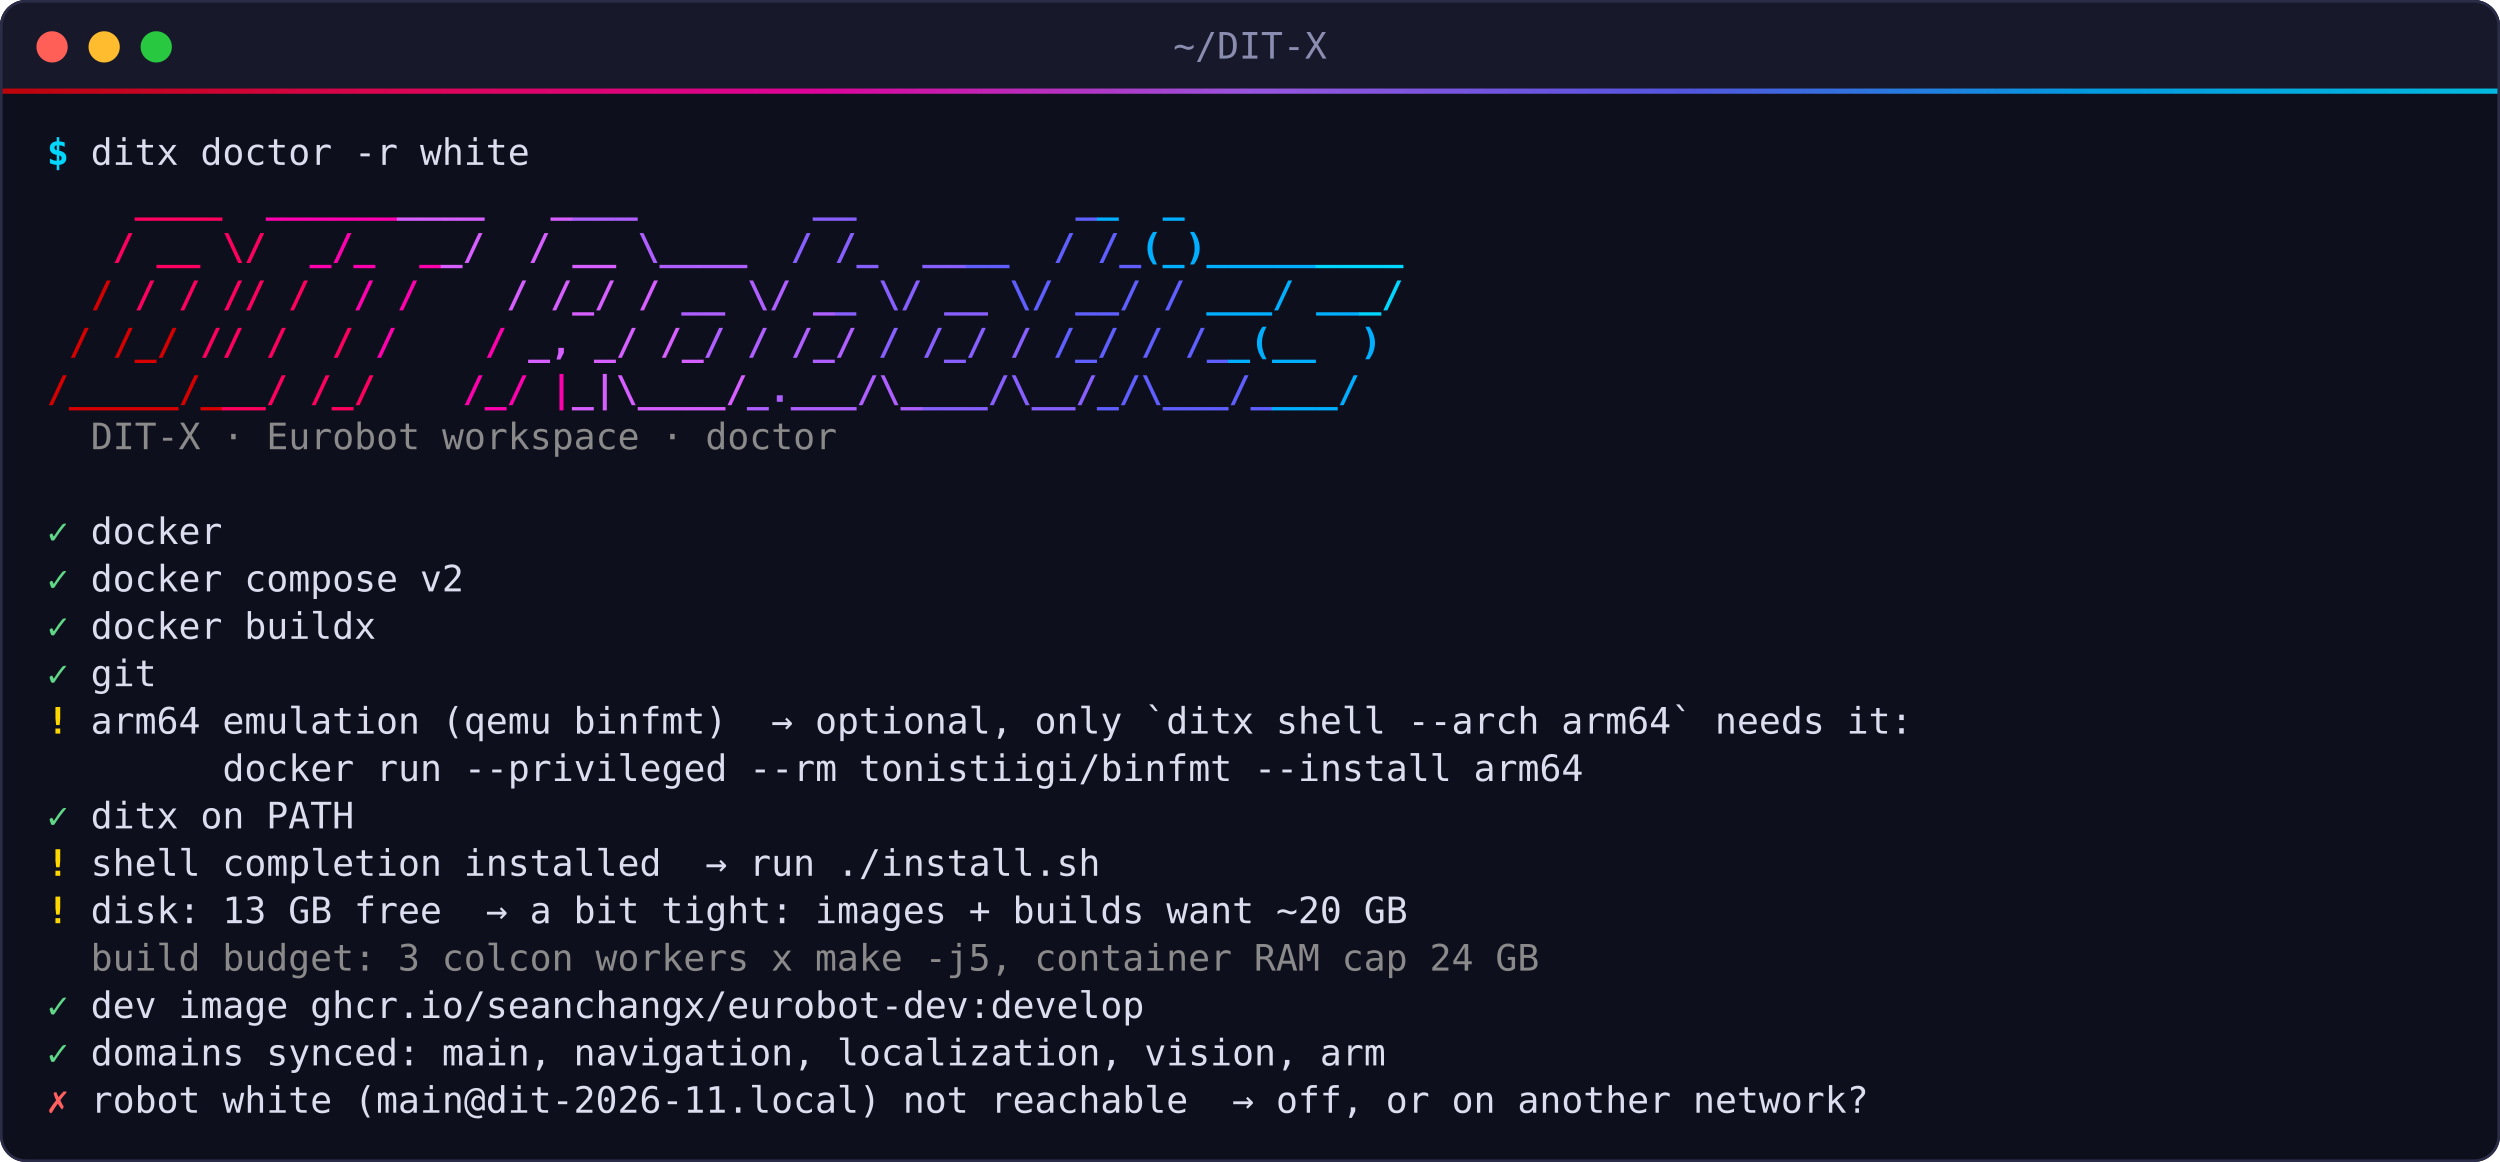
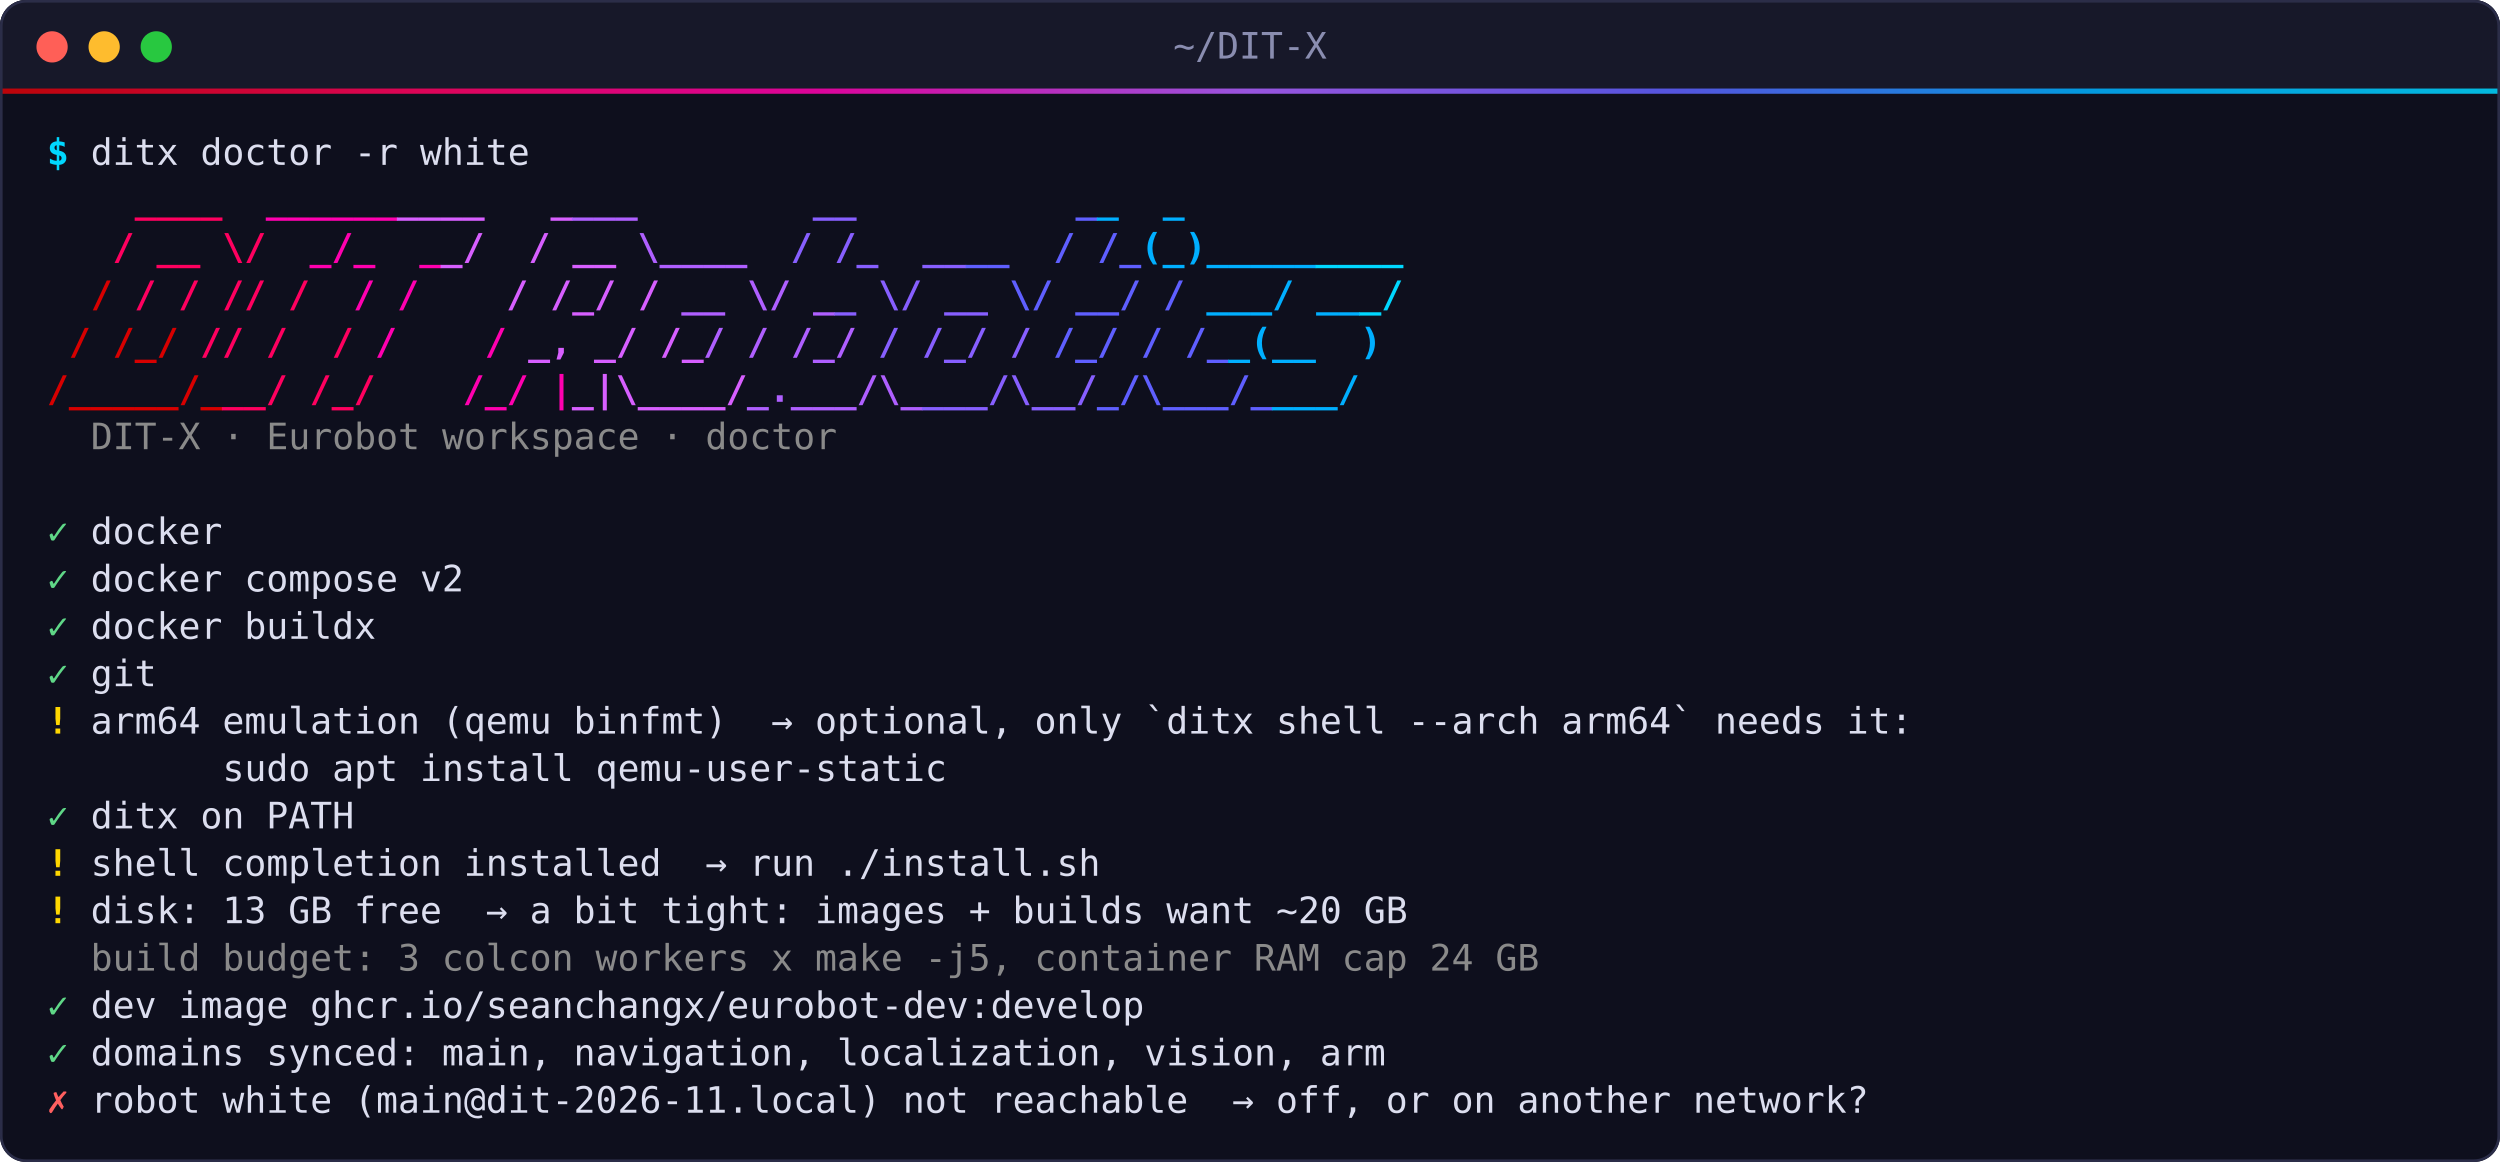
<svg xmlns="http://www.w3.org/2000/svg" width="960" height="446.2" viewBox="0 0 960 446.2" xml:space="preserve" role="img" aria-label="$ ditx doctor -r white">
  <style>.t1b6ea3 text{font-family:'JetBrains Mono', 'Cascadia Code', 'DejaVu Sans Mono', monospace;font-size:14px;white-space:pre;font-variant-ligatures:none}.t1b6ea3-0{fill:#00d7ff;font-weight:700}.t1b6ea3-1{fill:#dcdeef}.t1b6ea3-2{fill:#ff005f;font-weight:700}.t1b6ea3-3{fill:#ff00af;font-weight:700}.t1b6ea3-4{fill:#d75fff;font-weight:700}.t1b6ea3-5{fill:#af5fff;font-weight:700}.t1b6ea3-6{fill:#875fff;font-weight:700}.t1b6ea3-7{fill:#5f5fff;font-weight:700}.t1b6ea3-8{fill:#00afff;font-weight:700}.t1b6ea3-9{fill:#d70000;font-weight:700}.t1b6ea3-10{fill:#8a8a8a}.t1b6ea3-11{fill:#5fd787;font-weight:700}.t1b6ea3-12{fill:#ffd700;font-weight:700}.t1b6ea3-13{fill:#ff5f5f;font-weight:700}</style>
  <defs>
    <linearGradient id="t1b6ea3-ramp" x1="0" x2="1" y1="0" y2="0">
      <stop offset="0" stop-color="#d70000" />
      <stop offset="0.17" stop-color="#ff005f" />
      <stop offset="0.33" stop-color="#ff00af" />
      <stop offset="0.5" stop-color="#af5fff" />
      <stop offset="0.67" stop-color="#5f5fff" />
      <stop offset="0.83" stop-color="#00afff" />
      <stop offset="1" stop-color="#00d7ff" />
    </linearGradient>
    <clipPath id="t1b6ea3-clip">
      <rect width="960" height="446.2" rx="10" />
    </clipPath>
  </defs>
  <g class="t1b6ea3" clip-path="url(#t1b6ea3-clip)">
    <rect width="960" height="446.2" fill="#0e0f1d" />
    <rect width="960" height="36" fill="#171829" />
    <rect y="34" width="960" height="2" fill="url(#t1b6ea3-ramp)" opacity="0.85" />
    <circle cx="20" cy="18.0" r="6" fill="#ff5f57" />
    <circle cx="40" cy="18.0" r="6" fill="#febc2e" />
    <circle cx="60" cy="18.0" r="6" fill="#28c840" />
    <text x="480" y="22.5" text-anchor="middle" fill="#8a8db0" font-size="13">~/DIT-X</text>
    <text x="18" y="63.3" textLength="8.4" lengthAdjust="spacingAndGlyphs" class="t1b6ea3-0">$</text>
    <text x="26.4" y="63.3" textLength="176.4" lengthAdjust="spacingAndGlyphs" class="t1b6ea3-1"> ditx doctor -r white</text>
    <text x="18" y="81.5" textLength="67.2" lengthAdjust="spacingAndGlyphs" class="t1b6ea3-2">    ____</text>
    <text x="85.2" y="81.5" textLength="67.2" lengthAdjust="spacingAndGlyphs" class="t1b6ea3-3">  ______</text>
    <text x="152.4" y="81.5" textLength="67.2" lengthAdjust="spacingAndGlyphs" class="t1b6ea3-4">____   _</text>
    <text x="219.6" y="81.5" textLength="67.2" lengthAdjust="spacingAndGlyphs" class="t1b6ea3-5">___     </text>
    <text x="286.8" y="81.5" textLength="67.2" lengthAdjust="spacingAndGlyphs" class="t1b6ea3-6">   __   </text>
    <text x="354" y="81.5" textLength="67.2" lengthAdjust="spacingAndGlyphs" class="t1b6ea3-7">       _</text>
    <text x="421.2" y="81.5" textLength="33.6" lengthAdjust="spacingAndGlyphs" class="t1b6ea3-8">_  _</text>
    <text x="34.8" y="99.7" textLength="67.2" lengthAdjust="spacingAndGlyphs" class="t1b6ea3-2"> / __ \/</text>
    <text x="102" y="99.7" textLength="67.2" lengthAdjust="spacingAndGlyphs" class="t1b6ea3-3">  _/_  _</text>
    <text x="169.2" y="99.7" textLength="67.2" lengthAdjust="spacingAndGlyphs" class="t1b6ea3-4">_/  / __</text>
    <text x="236.4" y="99.7" textLength="67.2" lengthAdjust="spacingAndGlyphs" class="t1b6ea3-5"> \____  </text>
    <text x="303.6" y="99.7" textLength="67.2" lengthAdjust="spacingAndGlyphs" class="t1b6ea3-6">/ /_  __</text>
    <text x="370.8" y="99.7" textLength="67.2" lengthAdjust="spacingAndGlyphs" class="t1b6ea3-7">__  / /_</text>
    <text x="438" y="99.7" textLength="67.2" lengthAdjust="spacingAndGlyphs" class="t1b6ea3-8">(_)_____</text>
    <text x="505.2" y="99.7" textLength="33.6" lengthAdjust="spacingAndGlyphs" class="t1b6ea3-0">____</text>
    <text x="18" y="117.9" textLength="33.6" lengthAdjust="spacingAndGlyphs" class="t1b6ea3-9">  / </text>
    <text x="51.6" y="117.9" textLength="67.2" lengthAdjust="spacingAndGlyphs" class="t1b6ea3-2">/ / // /</text>
    <text x="118.8" y="117.9" textLength="67.2" lengthAdjust="spacingAndGlyphs" class="t1b6ea3-3">  / /   </text>
    <text x="186" y="117.9" textLength="67.2" lengthAdjust="spacingAndGlyphs" class="t1b6ea3-4"> / /_/ /</text>
    <text x="253.2" y="117.9" textLength="67.2" lengthAdjust="spacingAndGlyphs" class="t1b6ea3-5"> __ \/ _</text>
    <text x="320.4" y="117.9" textLength="67.2" lengthAdjust="spacingAndGlyphs" class="t1b6ea3-6">_ \/ __ </text>
    <text x="387.6" y="117.9" textLength="67.2" lengthAdjust="spacingAndGlyphs" class="t1b6ea3-7">\/ __/ /</text>
    <text x="454.8" y="117.9" textLength="67.2" lengthAdjust="spacingAndGlyphs" class="t1b6ea3-8"> ___/ __</text>
    <text x="522" y="117.9" textLength="16.8" lengthAdjust="spacingAndGlyphs" class="t1b6ea3-0">_/</text>
    <text x="18" y="136.1" textLength="50.4" lengthAdjust="spacingAndGlyphs" class="t1b6ea3-9"> / /_/</text>
    <text x="68.4" y="136.1" textLength="67.2" lengthAdjust="spacingAndGlyphs" class="t1b6ea3-2"> // /  /</text>
    <text x="135.6" y="136.1" textLength="67.2" lengthAdjust="spacingAndGlyphs" class="t1b6ea3-3"> /    / </text>
    <text x="202.8" y="136.1" textLength="67.2" lengthAdjust="spacingAndGlyphs" class="t1b6ea3-4">_, _/ /_</text>
    <text x="270" y="136.1" textLength="67.2" lengthAdjust="spacingAndGlyphs" class="t1b6ea3-5">/ / /_/ </text>
    <text x="337.2" y="136.1" textLength="67.2" lengthAdjust="spacingAndGlyphs" class="t1b6ea3-6">/ /_/ / </text>
    <text x="404.4" y="136.1" textLength="67.2" lengthAdjust="spacingAndGlyphs" class="t1b6ea3-7">/_/ / /_</text>
    <text x="471.6" y="136.1" textLength="58.8" lengthAdjust="spacingAndGlyphs" class="t1b6ea3-8">_(__  )</text>
    <text x="18" y="154.3" textLength="67.2" lengthAdjust="spacingAndGlyphs" class="t1b6ea3-9">/_____/_</text>
    <text x="85.2" y="154.3" textLength="67.2" lengthAdjust="spacingAndGlyphs" class="t1b6ea3-2">__/ /_/ </text>
    <text x="152.4" y="154.3" textLength="67.2" lengthAdjust="spacingAndGlyphs" class="t1b6ea3-3">   /_/ |</text>
    <text x="219.6" y="154.3" textLength="67.2" lengthAdjust="spacingAndGlyphs" class="t1b6ea3-4">_|\____/</text>
    <text x="286.8" y="154.3" textLength="67.2" lengthAdjust="spacingAndGlyphs" class="t1b6ea3-5">_.___/\_</text>
    <text x="354" y="154.3" textLength="67.2" lengthAdjust="spacingAndGlyphs" class="t1b6ea3-6">___/\__/</text>
    <text x="421.2" y="154.3" textLength="67.2" lengthAdjust="spacingAndGlyphs" class="t1b6ea3-7">_/\___/_</text>
    <text x="488.4" y="154.3" textLength="33.6" lengthAdjust="spacingAndGlyphs" class="t1b6ea3-8">___/</text>
    <text x="18" y="172.5" textLength="302.4" lengthAdjust="spacingAndGlyphs" class="t1b6ea3-10">  DIT-X · Eurobot workspace · doctor</text>
    <text x="18" y="208.9" textLength="8.4" lengthAdjust="spacingAndGlyphs" class="t1b6ea3-11">✓</text>
    <text x="26.4" y="208.9" textLength="58.8" lengthAdjust="spacingAndGlyphs" class="t1b6ea3-1"> docker</text>
    <text x="18" y="227.1" textLength="8.4" lengthAdjust="spacingAndGlyphs" class="t1b6ea3-11">✓</text>
    <text x="26.4" y="227.1" textLength="151.2" lengthAdjust="spacingAndGlyphs" class="t1b6ea3-1"> docker compose v2</text>
    <text x="18" y="245.3" textLength="8.4" lengthAdjust="spacingAndGlyphs" class="t1b6ea3-11">✓</text>
    <text x="26.4" y="245.3" textLength="117.6" lengthAdjust="spacingAndGlyphs" class="t1b6ea3-1"> docker buildx</text>
    <text x="18" y="263.5" textLength="8.4" lengthAdjust="spacingAndGlyphs" class="t1b6ea3-11">✓</text>
    <text x="26.4" y="263.5" textLength="33.6" lengthAdjust="spacingAndGlyphs" class="t1b6ea3-1"> git</text>
    <text x="18" y="281.7" textLength="8.4" lengthAdjust="spacingAndGlyphs" class="t1b6ea3-12">!</text>
    <text x="26.4" y="281.7" textLength="705.6" lengthAdjust="spacingAndGlyphs" class="t1b6ea3-1"> arm64 emulation (qemu binfmt)  → optional, only `ditx shell --arch arm64` needs it:</text>
-     <text x="18" y="299.9" textLength="588" lengthAdjust="spacingAndGlyphs" class="t1b6ea3-1">        docker run --privileged --rm tonistiigi/binfmt --install arm64</text>
+     <text x="18" y="299.9" textLength="344.4" lengthAdjust="spacingAndGlyphs" class="t1b6ea3-1">        sudo apt install qemu-user-static</text>
    <text x="18" y="318.1" textLength="8.4" lengthAdjust="spacingAndGlyphs" class="t1b6ea3-11">✓</text>
    <text x="26.4" y="318.1" textLength="109.2" lengthAdjust="spacingAndGlyphs" class="t1b6ea3-1"> ditx on PATH</text>
    <text x="18" y="336.3" textLength="8.4" lengthAdjust="spacingAndGlyphs" class="t1b6ea3-12">!</text>
    <text x="26.4" y="336.3" textLength="394.8" lengthAdjust="spacingAndGlyphs" class="t1b6ea3-1"> shell completion installed  → run ./install.sh</text>
    <text x="18" y="354.5" textLength="8.4" lengthAdjust="spacingAndGlyphs" class="t1b6ea3-12">!</text>
    <text x="26.4" y="354.5" textLength="512.4" lengthAdjust="spacingAndGlyphs" class="t1b6ea3-1"> disk: 13 GB free  → a bit tight: images + builds want ~20 GB</text>
    <text x="34.8" y="372.7" textLength="554.4" lengthAdjust="spacingAndGlyphs" class="t1b6ea3-10">build budget: 3 colcon workers x make -j5, container RAM cap 24 GB</text>
    <text x="18" y="390.9" textLength="8.4" lengthAdjust="spacingAndGlyphs" class="t1b6ea3-11">✓</text>
-     <text x="26.4" y="390.9" textLength="394.8" lengthAdjust="spacingAndGlyphs" class="t1b6ea3-1"> dev image ghcr.io/seanchangx/eurobot-dev:develop</text>
+     <text x="26.4" y="390.9" textLength="411.6" lengthAdjust="spacingAndGlyphs" class="t1b6ea3-1"> dev image ghcr.io/seanchangx/eurobot-dev:develop</text>
    <text x="18" y="409.1" textLength="8.4" lengthAdjust="spacingAndGlyphs" class="t1b6ea3-11">✓</text>
    <text x="26.4" y="409.1" textLength="504" lengthAdjust="spacingAndGlyphs" class="t1b6ea3-1"> domains synced: main, navigation, localization, vision, arm</text>
    <text x="18" y="427.3" textLength="8.4" lengthAdjust="spacingAndGlyphs" class="t1b6ea3-13">✗</text>
    <text x="26.4" y="427.3" textLength="688.8" lengthAdjust="spacingAndGlyphs" class="t1b6ea3-1"> robot white (main@dit-2026-11.local) not reachable  → off, or on another network?</text>
  </g>
  <rect x="0.5" y="0.5" width="959" height="445.2" rx="9.5" fill="none" stroke="#2b2d48" />
</svg>
